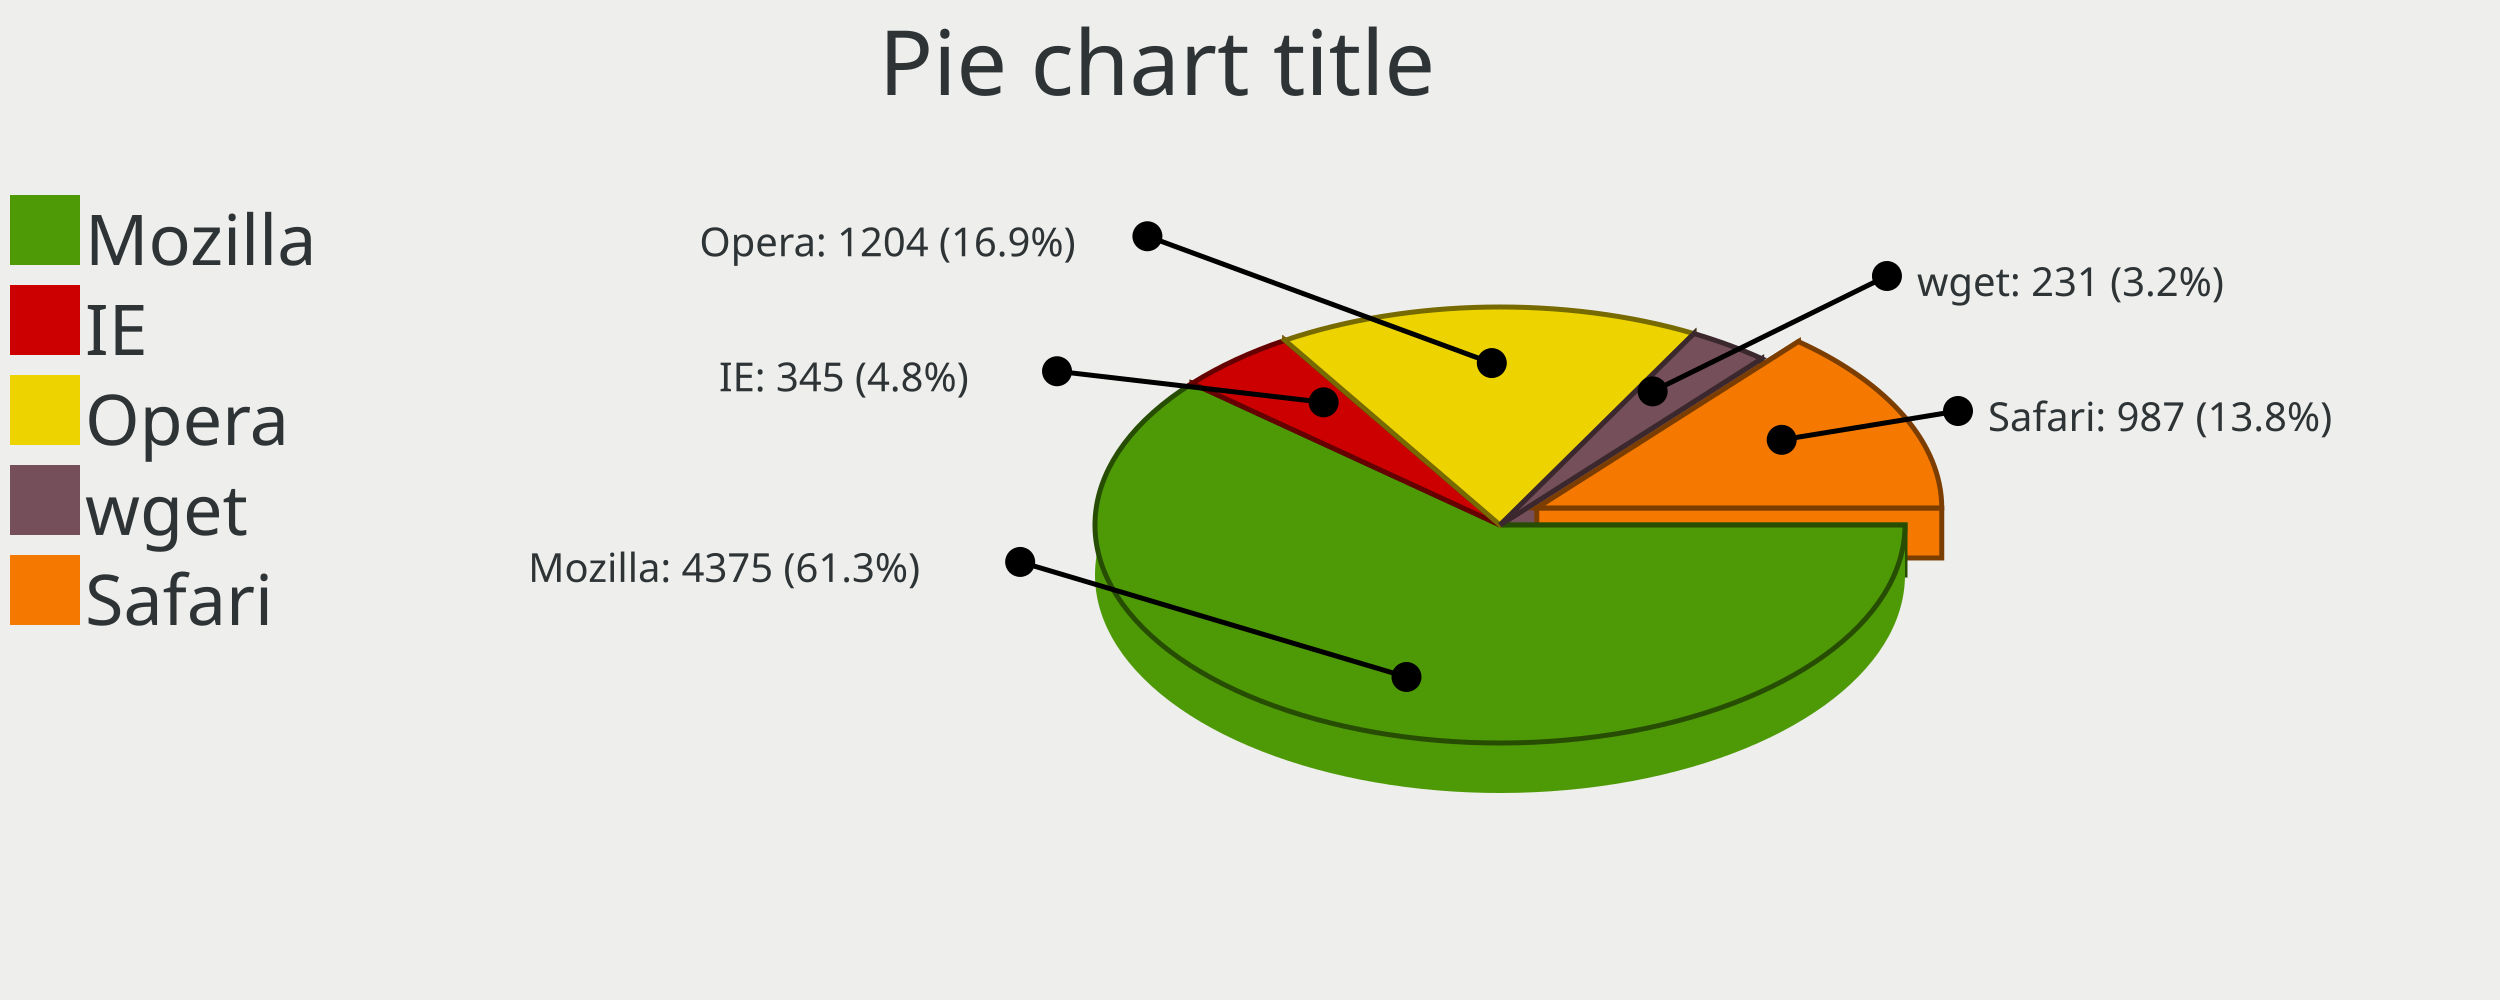
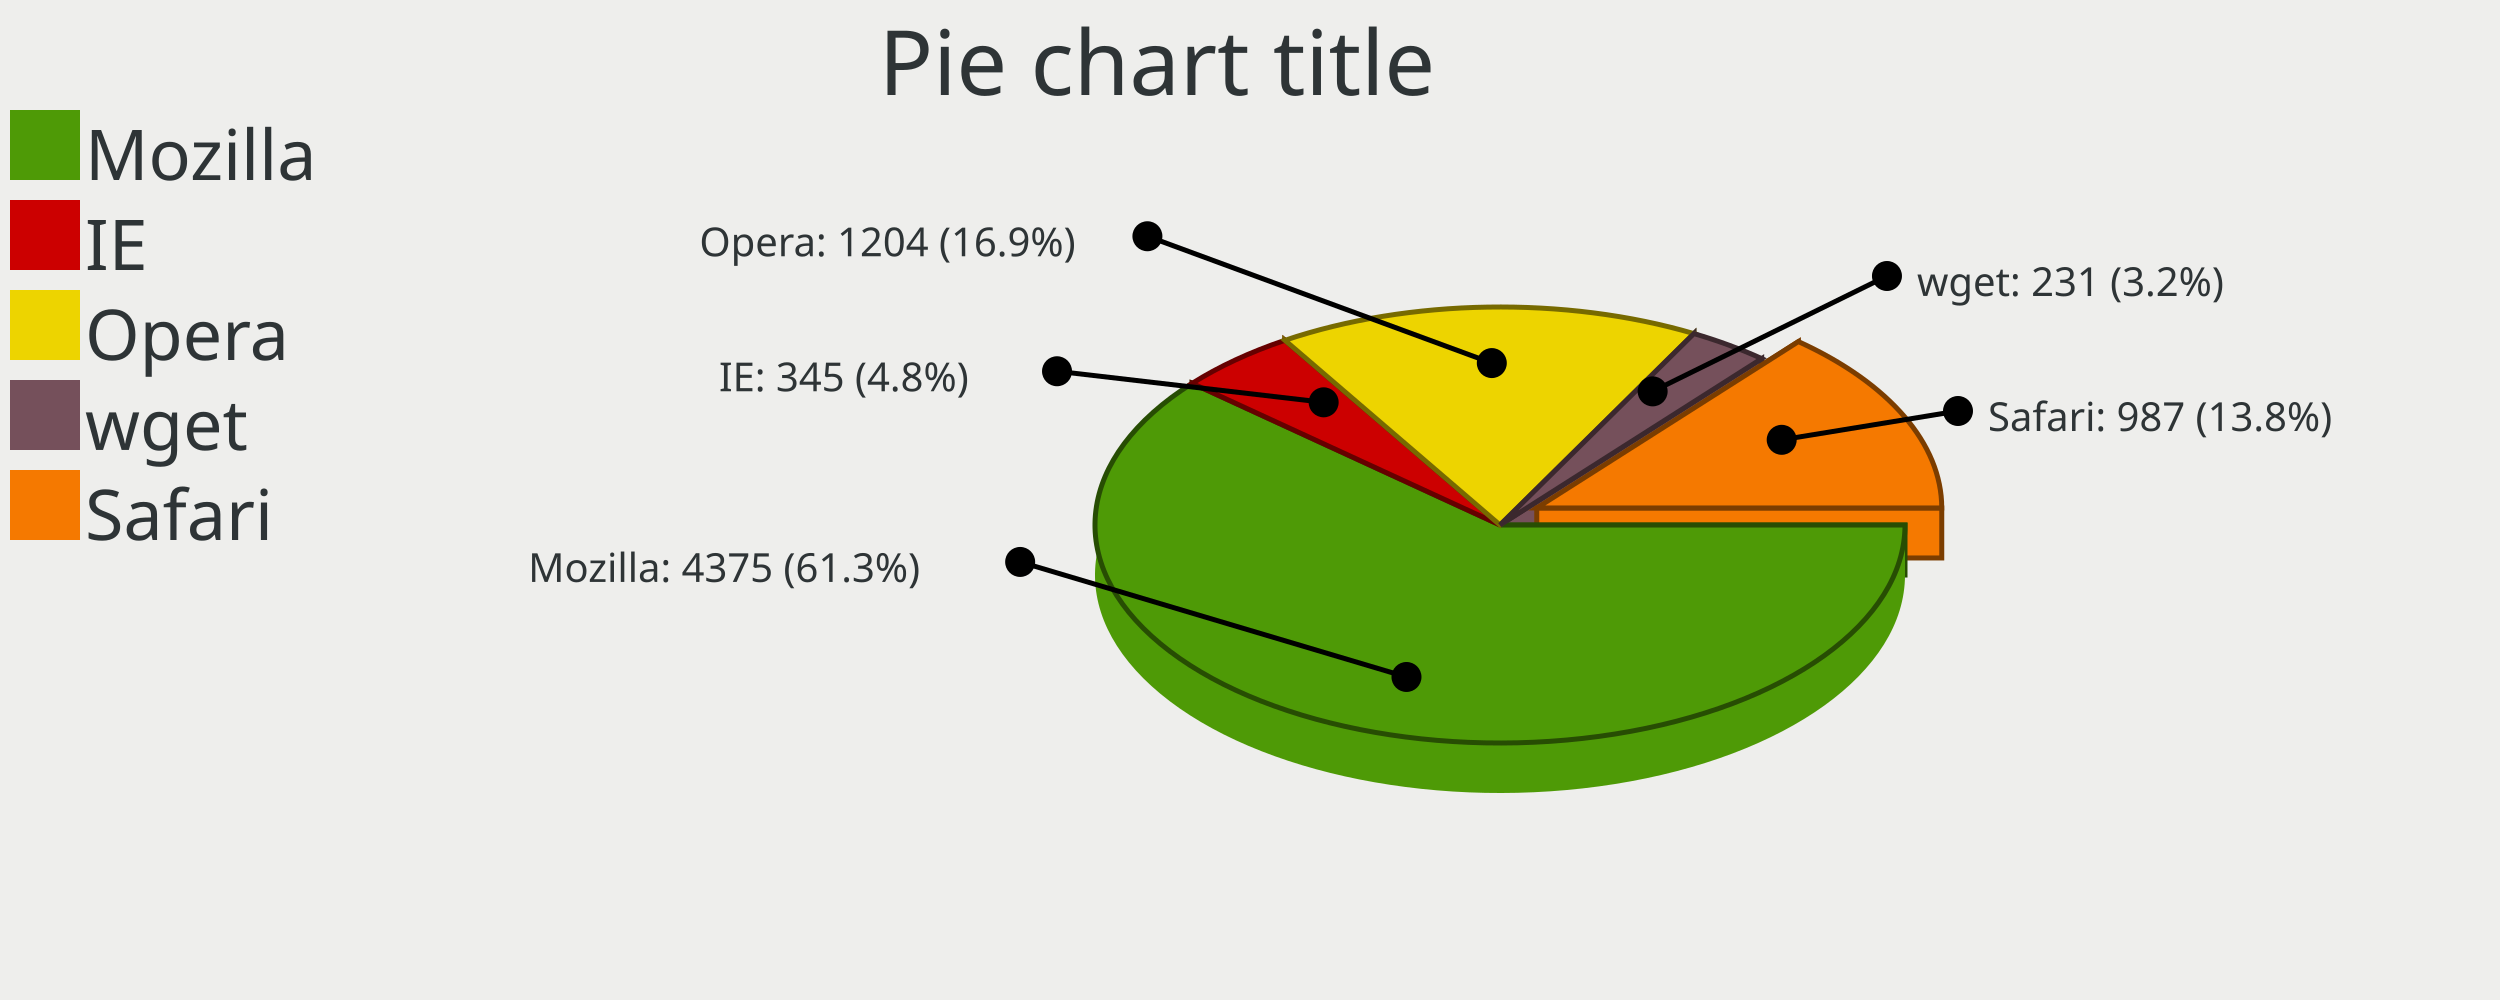
<svg xmlns="http://www.w3.org/2000/svg" width="500" height="200" version="1.0" id="ezcGraph">
  <defs />
  <g id="chart" color-rendering="optimizeQuality" shape-rendering="geometricPrecision" text-rendering="optimizeLegibility">
    <path d=" M 0,200 L 0,0 L 500,0 L 500,200 L 0,200 z " style="fill: #eeeeec; fill-opacity: 1.00; stroke: none;" />
    <path d=" M 0,20 L 0,0 L 500,0 L 500,20 L 0,20 z " style="fill: #000000; fill-opacity: 0.00; stroke: none;" />
    <path d=" M 0,200 L 0,20 L 100,20 L 100,200 L 0,200 z " style="fill: #000000; fill-opacity: 0.00; stroke: none;" />
-     <path d=" M 2,53 L 2,39 L 16,39 L 16,53 L 2,53 z " style="fill: #4e9a06; fill-opacity: 1.00; stroke: none;" />
-     <path d=" M 2,71 L 2,57 L 16,57 L 16,71 L 2,71 z " style="fill: #cc0000; fill-opacity: 1.00; stroke: none;" />
-     <path d=" M 2,89 L 2,75 L 16,75 L 16,89 L 2,89 z " style="fill: #edd400; fill-opacity: 1.00; stroke: none;" />
-     <path d=" M 2,107 L 2,93 L 16,93 L 16,107 L 2,107 z " style="fill: #75505b; fill-opacity: 1.00; stroke: none;" />
-     <path d=" M 2,125 L 2,111 L 16,111 L 16,125 L 2,125 z " style="fill: #f57900; fill-opacity: 1.00; stroke: none;" />
+     <path d=" M 2,36 L 2,22 L 16,22 L 16,36 L 2,36 z " style="fill: #4e9a06; fill-opacity: 1.00; stroke: none;" />
+     <path d=" M 2,54 L 2,40 L 16,40 L 16,54 L 2,54 z " style="fill: #cc0000; fill-opacity: 1.00; stroke: none;" />
+     <path d=" M 2,72 L 2,58 L 16,58 L 16,72 L 2,72 z " style="fill: #edd400; fill-opacity: 1.00; stroke: none;" />
+     <path d=" M 2,90 L 2,76 L 16,76 L 16,90 L 2,90 z " style="fill: #75505b; fill-opacity: 1.00; stroke: none;" />
+     <path d=" M 2,108 L 2,94 L 16,94 L 16,108 L 2,108 z " style="fill: #f57900; fill-opacity: 1.00; stroke: none;" />
    <path d="   M 338.78,76.72                                              A 81.00,43.6 0 0,0 256.98,78.06                                              L 256.98,68.06                                              A 81.00,43.6 0 0,1 338.78,66.72 z" style="fill: #edd400; fill-opacity: 1.00; stroke: none;" />
    <path d="   M 352.34,81.72                                              A 81.00,43.6 0 0,0 338.78,76.72                                              L 338.78,66.72                                              A 81.00,43.6 0 0,1 352.34,71.72 z" style="fill: #75505b; fill-opacity: 1.00; stroke: none;" />
    <path d="   M 256.98,78.06                                              A 81.00,43.6 0 0,0 238.43,86.67                                              L 238.43,76.67                                              A 81.00,43.6 0 0,1 256.98,68.06 z" style="fill: #cc0000; fill-opacity: 1.00; stroke: none;" />
    <path d="   M 388.35,111.59                                              A 81.00,43.6 0 0,0 359.68,78.32                                              L 359.68,68.32                                              A 81.00,43.6 0 0,1 388.35,101.59 z" style="fill: #f57900; fill-opacity: 1.00; stroke: none;" />
    <path d=" M 359.684,68.316 L 307.349,101.593 L 307.349,111.593 L 359.684,78.316 L 359.684,68.316 z " style="fill: #f57900; fill-opacity: 1.00; stroke: none;" />
    <path d=" M 359.684,68.316 L 307.349,101.593 L 307.349,111.593 L 359.684,78.316 L 359.684,68.316 z " style="fill: none; stroke: #7b3d00; stroke-width: 1; stroke-opacity: 1.00; stroke-linecap: round;" />
    <path d=" M 338.781,66.722 L 300,105 L 300,115 L 338.781,76.722 L 338.781,66.722 z " style="fill: #edd400; fill-opacity: 1.00; stroke: none;" />
    <path d=" M 338.781,66.722 L 300,105 L 300,115 L 338.781,76.722 L 338.781,66.722 z " style="fill: none; stroke: #776a00; stroke-width: 1; stroke-opacity: 1.00; stroke-linecap: round;" />
    <path d=" M 338.781,66.722 L 300,105 L 300,115 L 338.781,76.722 L 338.781,66.722 z " style="fill: #75505b; fill-opacity: 1.00; stroke: none;" />
    <path d=" M 338.781,66.722 L 300,105 L 300,115 L 338.781,76.722 L 338.781,66.722 z " style="fill: none; stroke: #3b282e; stroke-width: 1; stroke-opacity: 1.00; stroke-linecap: round;" />
    <path d=" M 256.976,68.059 L 300,105 L 300,115 L 256.976,78.059 L 256.976,68.059 z " style="fill: #cc0000; fill-opacity: 1.00; stroke: none;" />
    <path d=" M 256.976,68.059 L 300,105 L 300,115 L 256.976,78.059 L 256.976,68.059 z " style="fill: none; stroke: #660000; stroke-width: 1; stroke-opacity: 1.00; stroke-linecap: round;" />
    <path d=" M 256.976,68.059 L 300,105 L 300,115 L 256.976,78.059 L 256.976,68.059 z " style="fill: #edd400; fill-opacity: 1.00; stroke: none;" />
    <path d=" M 256.976,68.059 L 300,105 L 300,115 L 256.976,78.059 L 256.976,68.059 z " style="fill: none; stroke: #776a00; stroke-width: 1; stroke-opacity: 1.00; stroke-linecap: round;" />
    <path d=" M 352.335,71.723 L 300,105 L 300,115 L 352.335,81.723 L 352.335,71.723 z " style="fill: #75505b; fill-opacity: 1.00; stroke: none;" />
    <path d=" M 352.335,71.723 L 300,105 L 300,115 L 352.335,81.723 L 352.335,71.723 z " style="fill: none; stroke: #3b282e; stroke-width: 1; stroke-opacity: 1.00; stroke-linecap: round;" />
    <path d=" M 238.431,76.669 L 300,105 L 300,115 L 238.431,86.669 L 238.431,76.669 z " style="fill: #4e9a06; fill-opacity: 1.00; stroke: none;" />
    <path d=" M 238.431,76.669 L 300,105 L 300,115 L 238.431,86.669 L 238.431,76.669 z " style="fill: none; stroke: #274d03; stroke-width: 1; stroke-opacity: 1.00; stroke-linecap: round;" />
    <path d=" M 238.431,76.669 L 300,105 L 300,115 L 238.431,86.669 L 238.431,76.669 z " style="fill: #cc0000; fill-opacity: 1.00; stroke: none;" />
    <path d=" M 238.431,76.669 L 300,105 L 300,115 L 238.431,86.669 L 238.431,76.669 z " style="fill: none; stroke: #660000; stroke-width: 1; stroke-opacity: 1.00; stroke-linecap: round;" />
    <path d=" M 388.349,101.593 L 307.349,101.593 L 307.349,111.593 L 388.349,111.593 L 388.349,101.593 z " style="fill: #f57900; fill-opacity: 1.00; stroke: none;" />
    <path d=" M 388.349,101.593 L 307.349,101.593 L 307.349,111.593 L 388.349,111.593 L 388.349,101.593 z " style="fill: none; stroke: #7b3d00; stroke-width: 1; stroke-opacity: 1.00; stroke-linecap: round;" />
    <path d=" M 381,105 L 300,105 L 300,115 L 381,115 L 381,105 z " style="fill: #4e9a06; fill-opacity: 1.00; stroke: none;" />
    <path d=" M 381,105 L 300,105 L 300,115 L 381,115 L 381,105 z " style="fill: none; stroke: #274d03; stroke-width: 1; stroke-opacity: 1.00; stroke-linecap: round;" />
    <path d="   M 238.43,86.67                                              A 81.00,43.6 0 1,0 381.00,115.00                                              L 381.00,105.00                                              A 81.00,43.6 0 1,1 238.43,76.67 z" style="fill: #4e9a06; fill-opacity: 1.00; stroke: none;" />
    <path d="M 300.00,105.00 L 381.00,105.00 A 81.00,43.6 0 1,1 238.43,76.67 z" style="fill: #4e9a06; fill-opacity: 1.00; stroke: none;" />
    <path d="M 300.00,105.00 L 381.00,105.00 A 81.00,43.6 0 1,1 238.43,76.67 z" style="fill: none; stroke: #274d03; stroke-width: 1; stroke-opacity: 1.00; stroke-linecap: round;" />
    <path d="M 300.00,105.00 L 238.43,76.67 A 81.00,43.6 0 0,1 256.98,68.06 z" style="fill: #cc0000; fill-opacity: 1.00; stroke: none;" />
    <path d="M 300.00,105.00 L 238.43,76.67 A 81.00,43.6 0 0,1 256.98,68.06 z" style="fill: none; stroke: #660000; stroke-width: 1; stroke-opacity: 1.00; stroke-linecap: round;" />
    <path d="M 300.00,105.00 L 256.98,68.06 A 81.00,43.6 0 0,1 338.78,66.72 z" style="fill: #edd400; fill-opacity: 1.00; stroke: none;" />
    <path d="M 300.00,105.00 L 256.98,68.06 A 81.00,43.6 0 0,1 338.78,66.72 z" style="fill: none; stroke: #776a00; stroke-width: 1; stroke-opacity: 1.00; stroke-linecap: round;" />
    <path d="M 300.00,105.00 L 338.78,66.72 A 81.00,43.6 0 0,1 352.34,71.72 z" style="fill: #75505b; fill-opacity: 1.00; stroke: none;" />
    <path d="M 300.00,105.00 L 338.78,66.72 A 81.00,43.6 0 0,1 352.34,71.72 z" style="fill: none; stroke: #3b282e; stroke-width: 1; stroke-opacity: 1.00; stroke-linecap: round;" />
    <path d="M 307.35,101.59 L 359.68,68.32 A 81.00,43.6 0 0,1 388.35,101.59 z" style="fill: #f57900; fill-opacity: 1.00; stroke: none;" />
    <path d="M 307.35,101.59 L 359.68,68.32 A 81.00,43.6 0 0,1 388.35,101.59 z" style="fill: none; stroke: #7b3d00; stroke-width: 1; stroke-opacity: 1.00; stroke-linecap: round;" />
    <path d=" M 298.361,72.615 L 229.483,47.25" style="fill: none; stroke: #000000; stroke-width: 1; stroke-opacity: 1.00; stroke-linecap: round;" />
    <ellipse cx="298.361" cy="72.615" rx="3" ry="3" style="fill: #000000; fill-opacity: 1.00; stroke: none;" />
    <ellipse cx="229.483" cy="47.25" rx="3" ry="3" style="fill: #000000; fill-opacity: 1.00; stroke: none;" />
    <path d=" M 264.731,80.465 L 211.405,74.25" style="fill: none; stroke: #000000; stroke-width: 1; stroke-opacity: 1.00; stroke-linecap: round;" />
    <ellipse cx="264.731" cy="80.465" rx="3" ry="3" style="fill: #000000; fill-opacity: 1.00; stroke: none;" />
    <ellipse cx="211.405" cy="74.25" rx="3" ry="3" style="fill: #000000; fill-opacity: 1.00; stroke: none;" />
    <path d=" M 281.298,135.395 L 204.032,112.388" style="fill: none; stroke: #000000; stroke-width: 1; stroke-opacity: 1.00; stroke-linecap: round;" />
    <ellipse cx="281.298" cy="135.395" rx="3" ry="3" style="fill: #000000; fill-opacity: 1.00; stroke: none;" />
    <ellipse cx="204.032" cy="112.388" rx="3" ry="3" style="fill: #000000; fill-opacity: 1.00; stroke: none;" />
    <path d=" M 330.529,78.275 L 377.393,55.2" style="fill: none; stroke: #000000; stroke-width: 1; stroke-opacity: 1.00; stroke-linecap: round;" />
    <ellipse cx="330.529" cy="78.275" rx="3" ry="3" style="fill: #000000; fill-opacity: 1.00; stroke: none;" />
    <ellipse cx="377.393" cy="55.2" rx="3" ry="3" style="fill: #000000; fill-opacity: 1.00; stroke: none;" />
    <path d=" M 356.339,87.964 L 391.599,82.2" style="fill: none; stroke: #000000; stroke-width: 1; stroke-opacity: 1.00; stroke-linecap: round;" />
    <ellipse cx="356.339" cy="87.964" rx="3" ry="3" style="fill: #000000; fill-opacity: 1.00; stroke: none;" />
    <ellipse cx="391.599" cy="82.2" rx="3" ry="3" style="fill: #000000; fill-opacity: 1.00; stroke: none;" />
    <text x="175.75" text-length="148.5px" y="19" style="font-size: 18px; font-family: sans-serif; fill: #2e3436; fill-opacity: 1.00; stroke: none;">Pie chart title</text>
-     <text x="50" text-length="0px" y="36" style="font-size: 14px; font-family: sans-serif; fill: #2e3436; fill-opacity: 1.00; stroke: none;" />
-     <text x="17" text-length="53.9px" y="53" style="font-size: 14px; font-family: sans-serif; fill: #2e3436; fill-opacity: 1.00; stroke: none;">Mozilla</text>
-     <text x="17" text-length="15.4px" y="71" style="font-size: 14px; font-family: sans-serif; fill: #2e3436; fill-opacity: 1.00; stroke: none;">IE</text>
-     <text x="17" text-length="38.5px" y="89" style="font-size: 14px; font-family: sans-serif; fill: #2e3436; fill-opacity: 1.00; stroke: none;">Opera</text>
-     <text x="17" text-length="30.8px" y="107" style="font-size: 14px; font-family: sans-serif; fill: #2e3436; fill-opacity: 1.00; stroke: none;">wget</text>
-     <text x="17" text-length="46.2px" y="125" style="font-size: 14px; font-family: sans-serif; fill: #2e3436; fill-opacity: 1.00; stroke: none;">Safari</text>
+     <text x="17" text-length="53.9px" y="36" style="font-size: 14px; font-family: sans-serif; fill: #2e3436; fill-opacity: 1.00; stroke: none;">Mozilla</text>
+     <text x="17" text-length="15.4px" y="54" style="font-size: 14px; font-family: sans-serif; fill: #2e3436; fill-opacity: 1.00; stroke: none;">IE</text>
+     <text x="17" text-length="38.5px" y="72" style="font-size: 14px; font-family: sans-serif; fill: #2e3436; fill-opacity: 1.00; stroke: none;">Opera</text>
+     <text x="17" text-length="30.8px" y="90" style="font-size: 14px; font-family: sans-serif; fill: #2e3436; fill-opacity: 1.00; stroke: none;">wget</text>
+     <text x="17" text-length="46.2px" y="108" style="font-size: 14px; font-family: sans-serif; fill: #2e3436; fill-opacity: 1.00; stroke: none;">Safari</text>
    <text x="139.883" text-length="83.6px" y="51.25" style="font-size: 8px; font-family: sans-serif; fill: #2e3436; fill-opacity: 1.00; stroke: none;">Opera: 1204 (16.9%)</text>
    <text x="143.805" text-length="61.6px" y="78.25" style="font-size: 8px; font-family: sans-serif; fill: #2e3436; fill-opacity: 1.00; stroke: none;">IE: 345 (4.8%)</text>
    <text x="105.632" text-length="92.4px" y="116.388" style="font-size: 8px; font-family: sans-serif; fill: #2e3436; fill-opacity: 1.00; stroke: none;">Mozilla: 4375 (61.3%)</text>
    <text x="383.393" text-length="70.4px" y="59.2" style="font-size: 8px; font-family: sans-serif; fill: #2e3436; fill-opacity: 1.00; stroke: none;">wget: 231 (3.2%)</text>
    <text x="397.599" text-length="83.6px" y="86.2" style="font-size: 8px; font-family: sans-serif; fill: #2e3436; fill-opacity: 1.00; stroke: none;">Safari: 987 (13.8%)</text>
  </g>
</svg>
